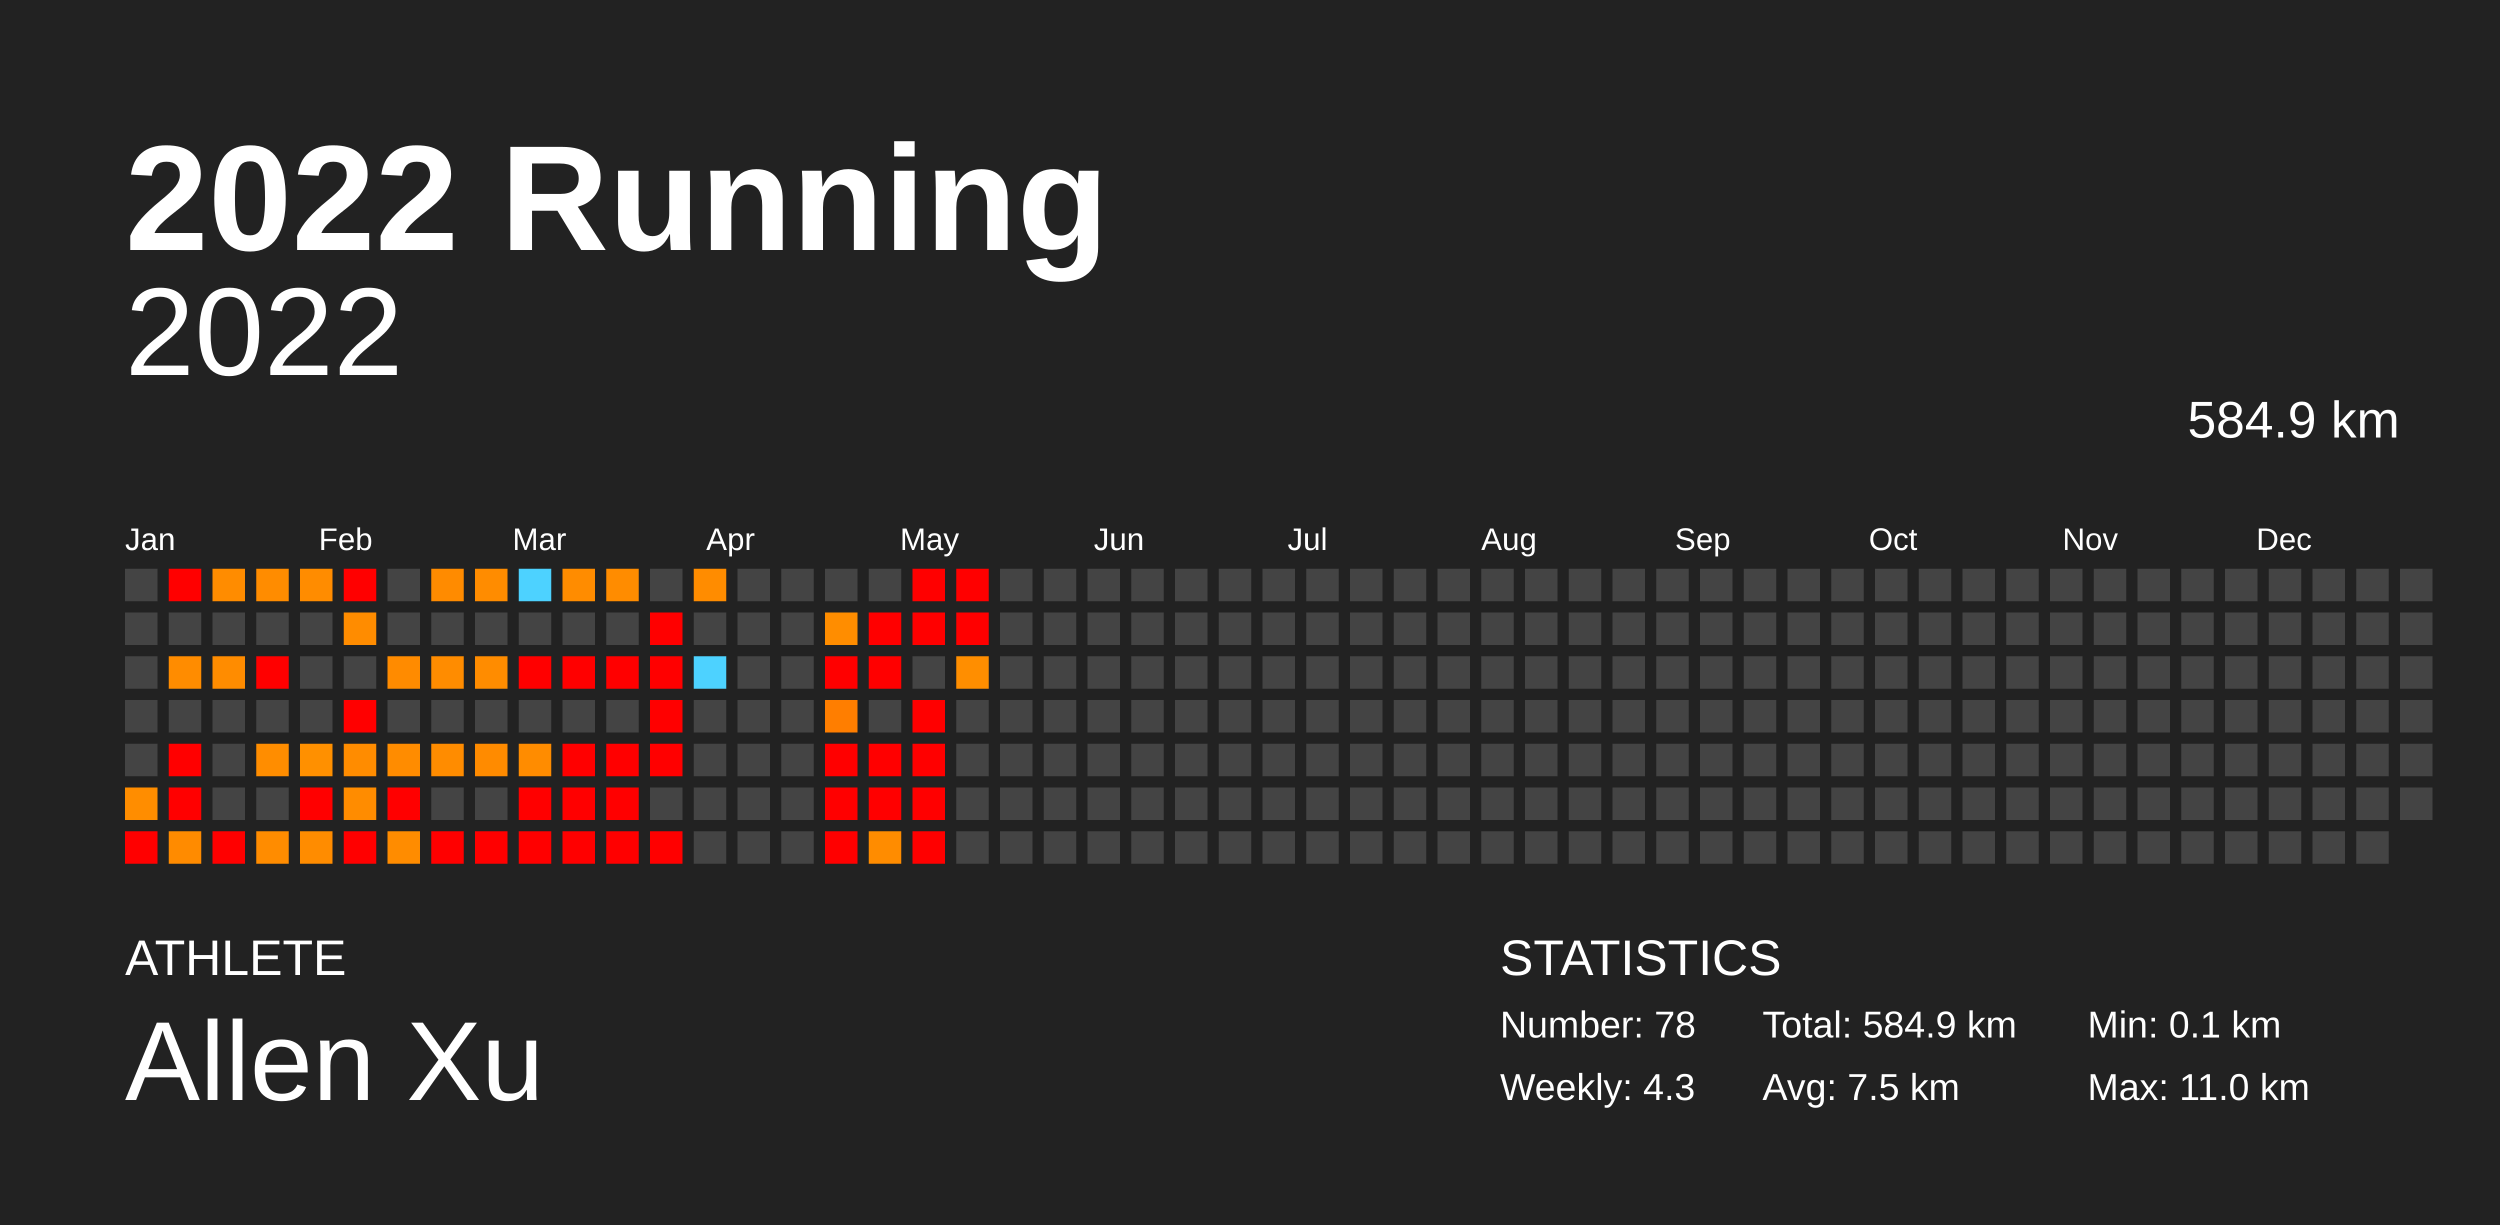
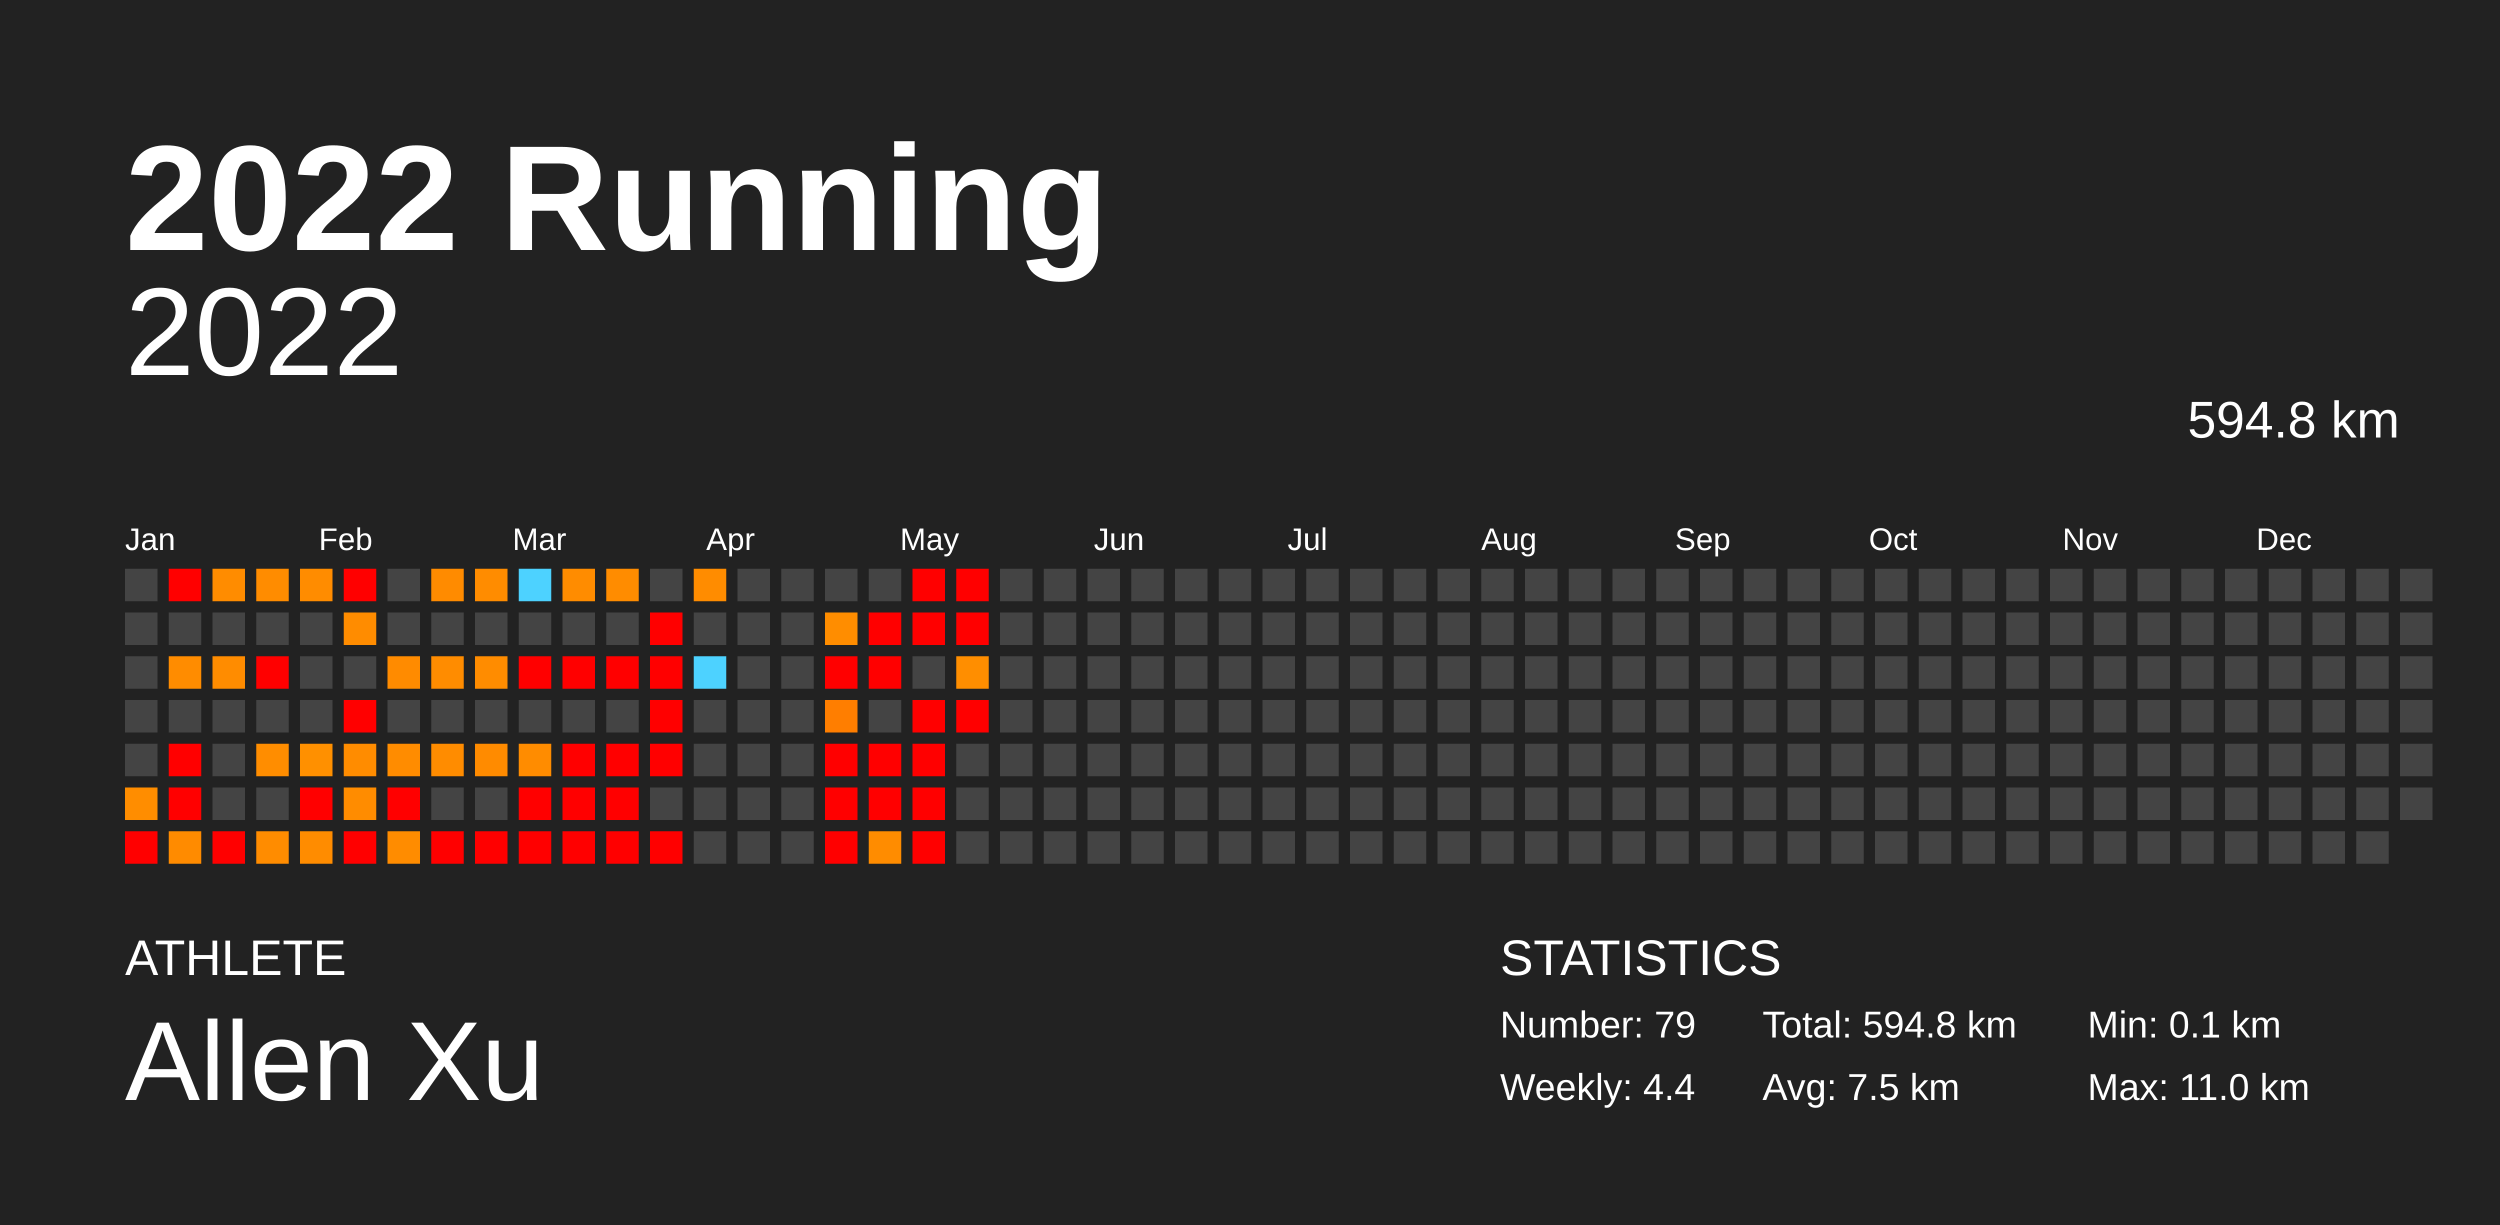
<svg xmlns="http://www.w3.org/2000/svg" baseProfile="full" height="98mm" version="1.1" viewBox="0,0,200,98" width="200mm">
  <defs />
  <rect fill="#222222" height="98" width="200" x="0" y="0" />
  <text fill="#FFFFFF" style="font-size:12px; font-family:Arial; font-weight:bold;" x="10" y="20">2022 Running</text>
  <text fill="#FFFFFF" style="font-size:4px; font-family:Arial" x="10" y="78">ATHLETE</text>
  <text fill="#FFFFFF" style="font-size:9px; font-family:Arial" x="10" y="88">Allen Xu</text>
  <text fill="#FFFFFF" style="font-size:4px; font-family:Arial" x="120" y="78">STATISTICS</text>
-   <text fill="#FFFFFF" style="font-size:3px; font-family:Arial" x="120" y="83">Number: 78</text>
-   <text fill="#FFFFFF" style="font-size:3px; font-family:Arial" x="120" y="88">Weekly: 4.3</text>
-   <text fill="#FFFFFF" style="font-size:3px; font-family:Arial" x="141" y="83">Total: 584.9 km</text>
+   <text fill="#FFFFFF" style="font-size:3px; font-family:Arial" x="120" y="83">Number: 79</text>
+   <text fill="#FFFFFF" style="font-size:3px; font-family:Arial" x="120" y="88">Weekly: 4.4</text>
+   <text fill="#FFFFFF" style="font-size:3px; font-family:Arial" x="141" y="83">Total: 594.8 km</text>
  <text fill="#FFFFFF" style="font-size:3px; font-family:Arial" x="141" y="88">Avg: 7.5 km</text>
  <text fill="#FFFFFF" style="font-size:3px; font-family:Arial" x="167" y="83">Min: 0.1 km</text>
  <text fill="#FFFFFF" style="font-size:3px; font-family:Arial" x="167" y="88">Max: 11.0 km</text>
  <text alignment-baseline="hanging" fill="#FFFFFF" style="font-size:10.0px; font-family:Arial;" x="10" y="30">2022</text>
-   <text alignment-baseline="hanging" fill="#FFFFFF" style="font-size:4.125px; font-family:Arial;" x="175" y="35">584.9 km</text>
+   <text alignment-baseline="hanging" fill="#FFFFFF" style="font-size:4.125px; font-family:Arial;" x="175" y="35">594.8 km</text>
  <text fill="#FFFFFF" style="font-size:2.5px; font-family:Arial" x="10.0" y="44">Jan</text>
  <text fill="#FFFFFF" style="font-size:2.5px; font-family:Arial" x="25.5" y="44">Feb</text>
  <text fill="#FFFFFF" style="font-size:2.5px; font-family:Arial" x="41.0" y="44">Mar</text>
  <text fill="#FFFFFF" style="font-size:2.5px; font-family:Arial" x="56.5" y="44">Apr</text>
  <text fill="#FFFFFF" style="font-size:2.5px; font-family:Arial" x="72.0" y="44">May</text>
  <text fill="#FFFFFF" style="font-size:2.5px; font-family:Arial" x="87.5" y="44">Jun</text>
  <text fill="#FFFFFF" style="font-size:2.5px; font-family:Arial" x="103.0" y="44">Jul</text>
  <text fill="#FFFFFF" style="font-size:2.5px; font-family:Arial" x="118.5" y="44">Aug</text>
  <text fill="#FFFFFF" style="font-size:2.5px; font-family:Arial" x="134.0" y="44">Sep</text>
  <text fill="#FFFFFF" style="font-size:2.5px; font-family:Arial" x="149.5" y="44">Oct</text>
  <text fill="#FFFFFF" style="font-size:2.5px; font-family:Arial" x="165.0" y="44">Nov</text>
  <text fill="#FFFFFF" style="font-size:2.5px; font-family:Arial" x="180.5" y="44">Dec</text>
  <rect fill="#444444" height="2.6" width="2.6" x="10.0" y="45.5" />
  <rect fill="#444444" height="2.6" width="2.6" x="10.0" y="49.0" />
  <rect fill="#444444" height="2.6" width="2.6" x="10.0" y="52.5" />
  <rect fill="#444444" height="2.6" width="2.6" x="10.0" y="56.0" />
  <rect fill="#444444" height="2.6" width="2.6" x="10.0" y="59.5" />
  <rect fill="#ff8d00" height="2.6" width="2.6" x="10.0" y="63.0" />
  <rect fill="red" height="2.6" width="2.6" x="10.0" y="66.5" />
  <rect fill="red" height="2.6" width="2.6" x="13.5" y="45.5" />
  <rect fill="#444444" height="2.6" width="2.6" x="13.5" y="49.0" />
  <rect fill="#ff8c00" height="2.6" width="2.6" x="13.5" y="52.5" />
  <rect fill="#444444" height="2.6" width="2.6" x="13.5" y="56.0" />
  <rect fill="red" height="2.6" width="2.6" x="13.5" y="59.5" />
  <rect fill="red" height="2.6" width="2.6" x="13.5" y="63.0" />
  <rect fill="#ff8b00" height="2.6" width="2.6" x="13.5" y="66.5" />
  <rect fill="#ff8c00" height="2.6" width="2.6" x="17.0" y="45.5" />
  <rect fill="#444444" height="2.6" width="2.6" x="17.0" y="49.0" />
  <rect fill="#ff8c00" height="2.6" width="2.6" x="17.0" y="52.5" />
  <rect fill="#444444" height="2.6" width="2.6" x="17.0" y="56.0" />
  <rect fill="#444444" height="2.6" width="2.6" x="17.0" y="59.5" />
  <rect fill="#444444" height="2.6" width="2.6" x="17.0" y="63.0" />
  <rect fill="red" height="2.6" width="2.6" x="17.0" y="66.5" />
  <rect fill="#ff8c00" height="2.6" width="2.6" x="20.5" y="45.5" />
  <rect fill="#444444" height="2.6" width="2.6" x="20.5" y="49.0" />
  <rect fill="red" height="2.6" width="2.6" x="20.5" y="52.5" />
  <rect fill="#444444" height="2.6" width="2.6" x="20.5" y="56.0" />
  <rect fill="#ff8d00" height="2.6" width="2.6" x="20.5" y="59.5" />
  <rect fill="#444444" height="2.6" width="2.6" x="20.5" y="63.0" />
  <rect fill="#ff8c00" height="2.6" width="2.6" x="20.5" y="66.5" />
  <rect fill="#ff8c00" height="2.6" width="2.6" x="24.0" y="45.5" />
  <rect fill="#444444" height="2.6" width="2.6" x="24.0" y="49.0" />
  <rect fill="#444444" height="2.6" width="2.6" x="24.0" y="52.5" />
  <rect fill="#444444" height="2.6" width="2.6" x="24.0" y="56.0" />
  <rect fill="#ff9000" height="2.6" width="2.6" x="24.0" y="59.5" />
  <rect fill="red" height="2.6" width="2.6" x="24.0" y="63.0" />
  <rect fill="#ff8c00" height="2.6" width="2.6" x="24.0" y="66.5" />
  <rect fill="red" height="2.6" width="2.6" x="27.5" y="45.5" />
  <rect fill="#ff8c00" height="2.6" width="2.6" x="27.5" y="49.0" />
  <rect fill="#444444" height="2.6" width="2.6" x="27.5" y="52.5" />
  <rect fill="red" height="2.6" width="2.6" x="27.5" y="56.0" />
  <rect fill="#ff8c00" height="2.6" width="2.6" x="27.5" y="59.5" />
  <rect fill="#ff8c00" height="2.6" width="2.6" x="27.5" y="63.0" />
  <rect fill="red" height="2.6" width="2.6" x="27.5" y="66.5" />
  <rect fill="#444444" height="2.6" width="2.6" x="31.0" y="45.5" />
  <rect fill="#444444" height="2.6" width="2.6" x="31.0" y="49.0" />
  <rect fill="#ff8b00" height="2.6" width="2.6" x="31.0" y="52.5" />
  <rect fill="#444444" height="2.6" width="2.6" x="31.0" y="56.0" />
  <rect fill="#ff8c00" height="2.6" width="2.6" x="31.0" y="59.5" />
  <rect fill="red" height="2.6" width="2.6" x="31.0" y="63.0" />
  <rect fill="#ff8c00" height="2.6" width="2.6" x="31.0" y="66.5" />
  <rect fill="#ff8b00" height="2.6" width="2.6" x="34.5" y="45.5" />
  <rect fill="#444444" height="2.6" width="2.6" x="34.5" y="49.0" />
  <rect fill="#ff8c00" height="2.6" width="2.6" x="34.5" y="52.5" />
  <rect fill="#444444" height="2.6" width="2.6" x="34.5" y="56.0" />
  <rect fill="#ff8c00" height="2.6" width="2.6" x="34.5" y="59.5" />
  <rect fill="#444444" height="2.6" width="2.6" x="34.5" y="63.0" />
  <rect fill="red" height="2.6" width="2.6" x="34.5" y="66.5" />
  <rect fill="#ff8c00" height="2.6" width="2.6" x="38.0" y="45.5" />
  <rect fill="#444444" height="2.6" width="2.6" x="38.0" y="49.0" />
  <rect fill="#ff8c00" height="2.6" width="2.6" x="38.0" y="52.5" />
  <rect fill="#444444" height="2.6" width="2.6" x="38.0" y="56.0" />
  <rect fill="#ff8b00" height="2.6" width="2.6" x="38.0" y="59.5" />
  <rect fill="#444444" height="2.6" width="2.6" x="38.0" y="63.0" />
  <rect fill="red" height="2.6" width="2.6" x="38.0" y="66.5" />
  <rect fill="#4dd2ff" height="2.6" width="2.6" x="41.5" y="45.5" />
  <rect fill="#444444" height="2.6" width="2.6" x="41.5" y="49.0" />
  <rect fill="red" height="2.6" width="2.6" x="41.5" y="52.5" />
  <rect fill="#444444" height="2.6" width="2.6" x="41.5" y="56.0" />
  <rect fill="#ff8c00" height="2.6" width="2.6" x="41.5" y="59.5" />
  <rect fill="red" height="2.6" width="2.6" x="41.5" y="63.0" />
  <rect fill="red" height="2.6" width="2.6" x="41.5" y="66.5" />
  <rect fill="#ff8c00" height="2.6" width="2.6" x="45.0" y="45.5" />
  <rect fill="#444444" height="2.6" width="2.6" x="45.0" y="49.0" />
  <rect fill="red" height="2.6" width="2.6" x="45.0" y="52.5" />
  <rect fill="#444444" height="2.6" width="2.6" x="45.0" y="56.0" />
  <rect fill="red" height="2.6" width="2.6" x="45.0" y="59.5" />
  <rect fill="red" height="2.6" width="2.6" x="45.0" y="63.0" />
  <rect fill="red" height="2.6" width="2.6" x="45.0" y="66.5" />
  <rect fill="#ff8c00" height="2.6" width="2.6" x="48.5" y="45.5" />
  <rect fill="#444444" height="2.6" width="2.6" x="48.5" y="49.0" />
  <rect fill="red" height="2.6" width="2.6" x="48.5" y="52.5" />
  <rect fill="#444444" height="2.6" width="2.6" x="48.5" y="56.0" />
  <rect fill="red" height="2.6" width="2.6" x="48.5" y="59.5" />
  <rect fill="red" height="2.6" width="2.6" x="48.5" y="63.0" />
  <rect fill="red" height="2.6" width="2.6" x="48.5" y="66.5" />
  <rect fill="#444444" height="2.6" width="2.6" x="52.0" y="45.5" />
  <rect fill="red" height="2.6" width="2.6" x="52.0" y="49.0" />
  <rect fill="red" height="2.6" width="2.6" x="52.0" y="52.5" />
  <rect fill="red" height="2.6" width="2.6" x="52.0" y="56.0" />
  <rect fill="red" height="2.6" width="2.6" x="52.0" y="59.5" />
  <rect fill="#444444" height="2.6" width="2.6" x="52.0" y="63.0" />
  <rect fill="red" height="2.6" width="2.6" x="52.0" y="66.5" />
  <rect fill="#ff8c00" height="2.6" width="2.6" x="55.5" y="45.5" />
  <rect fill="#444444" height="2.6" width="2.6" x="55.5" y="49.0" />
  <rect fill="#4dd2ff" height="2.6" width="2.6" x="55.5" y="52.5" />
  <rect fill="#444444" height="2.6" width="2.6" x="55.5" y="56.0" />
  <rect fill="#444444" height="2.6" width="2.6" x="55.5" y="59.5" />
  <rect fill="#444444" height="2.6" width="2.6" x="55.5" y="63.0" />
  <rect fill="#444444" height="2.6" width="2.6" x="55.5" y="66.5" />
  <rect fill="#444444" height="2.6" width="2.6" x="59.0" y="45.5" />
  <rect fill="#444444" height="2.6" width="2.6" x="59.0" y="49.0" />
  <rect fill="#444444" height="2.6" width="2.6" x="59.0" y="52.5" />
  <rect fill="#444444" height="2.6" width="2.6" x="59.0" y="56.0" />
  <rect fill="#444444" height="2.6" width="2.6" x="59.0" y="59.5" />
  <rect fill="#444444" height="2.6" width="2.6" x="59.0" y="63.0" />
  <rect fill="#444444" height="2.6" width="2.6" x="59.0" y="66.5" />
  <rect fill="#444444" height="2.6" width="2.6" x="62.5" y="45.5" />
  <rect fill="#444444" height="2.6" width="2.6" x="62.5" y="49.0" />
  <rect fill="#444444" height="2.6" width="2.6" x="62.5" y="52.5" />
  <rect fill="#444444" height="2.6" width="2.6" x="62.5" y="56.0" />
  <rect fill="#444444" height="2.6" width="2.6" x="62.5" y="59.5" />
  <rect fill="#444444" height="2.6" width="2.6" x="62.5" y="63.0" />
  <rect fill="#444444" height="2.6" width="2.6" x="62.5" y="66.5" />
  <rect fill="#444444" height="2.6" width="2.6" x="66.0" y="45.5" />
  <rect fill="#ff8d00" height="2.6" width="2.6" x="66.0" y="49.0" />
  <rect fill="red" height="2.6" width="2.6" x="66.0" y="52.5" />
  <rect fill="#ff7e00" height="2.6" width="2.6" x="66.0" y="56.0" />
  <rect fill="red" height="2.6" width="2.6" x="66.0" y="59.5" />
  <rect fill="red" height="2.6" width="2.6" x="66.0" y="63.0" />
  <rect fill="red" height="2.6" width="2.6" x="66.0" y="66.5" />
  <rect fill="#444444" height="2.6" width="2.6" x="69.5" y="45.5" />
  <rect fill="red" height="2.6" width="2.6" x="69.5" y="49.0" />
  <rect fill="red" height="2.6" width="2.6" x="69.5" y="52.5" />
  <rect fill="#444444" height="2.6" width="2.6" x="69.5" y="56.0" />
  <rect fill="red" height="2.6" width="2.6" x="69.5" y="59.5" />
  <rect fill="red" height="2.6" width="2.6" x="69.5" y="63.0" />
  <rect fill="#ff8c00" height="2.6" width="2.6" x="69.5" y="66.5" />
  <rect fill="red" height="2.6" width="2.6" x="73.0" y="45.5" />
  <rect fill="red" height="2.6" width="2.6" x="73.0" y="49.0" />
  <rect fill="#444444" height="2.6" width="2.6" x="73.0" y="52.5" />
  <rect fill="red" height="2.6" width="2.6" x="73.0" y="56.0" />
  <rect fill="red" height="2.6" width="2.6" x="73.0" y="59.5" />
  <rect fill="red" height="2.6" width="2.6" x="73.0" y="63.0" />
  <rect fill="red" height="2.6" width="2.6" x="73.0" y="66.5" />
  <rect fill="red" height="2.6" width="2.6" x="76.5" y="45.5" />
  <rect fill="red" height="2.6" width="2.6" x="76.5" y="49.0" />
  <rect fill="#ff8e00" height="2.6" width="2.6" x="76.5" y="52.5" />
-   <rect fill="#444444" height="2.6" width="2.6" x="76.5" y="56.0" />
+   <rect fill="red" height="2.6" width="2.6" x="76.5" y="56.0" />
  <rect fill="#444444" height="2.6" width="2.6" x="76.5" y="59.5" />
  <rect fill="#444444" height="2.6" width="2.6" x="76.5" y="63.0" />
  <rect fill="#444444" height="2.6" width="2.6" x="76.5" y="66.5" />
  <rect fill="#444444" height="2.6" width="2.6" x="80.0" y="45.5" />
  <rect fill="#444444" height="2.6" width="2.6" x="80.0" y="49.0" />
  <rect fill="#444444" height="2.6" width="2.6" x="80.0" y="52.5" />
  <rect fill="#444444" height="2.6" width="2.6" x="80.0" y="56.0" />
  <rect fill="#444444" height="2.6" width="2.6" x="80.0" y="59.5" />
  <rect fill="#444444" height="2.6" width="2.6" x="80.0" y="63.0" />
  <rect fill="#444444" height="2.6" width="2.6" x="80.0" y="66.5" />
  <rect fill="#444444" height="2.6" width="2.6" x="83.5" y="45.5" />
  <rect fill="#444444" height="2.6" width="2.6" x="83.5" y="49.0" />
  <rect fill="#444444" height="2.6" width="2.6" x="83.5" y="52.5" />
  <rect fill="#444444" height="2.6" width="2.6" x="83.5" y="56.0" />
  <rect fill="#444444" height="2.6" width="2.6" x="83.5" y="59.5" />
  <rect fill="#444444" height="2.6" width="2.6" x="83.5" y="63.0" />
  <rect fill="#444444" height="2.6" width="2.6" x="83.5" y="66.5" />
  <rect fill="#444444" height="2.6" width="2.6" x="87.0" y="45.5" />
  <rect fill="#444444" height="2.6" width="2.6" x="87.0" y="49.0" />
  <rect fill="#444444" height="2.6" width="2.6" x="87.0" y="52.5" />
  <rect fill="#444444" height="2.6" width="2.6" x="87.0" y="56.0" />
  <rect fill="#444444" height="2.6" width="2.6" x="87.0" y="59.5" />
  <rect fill="#444444" height="2.6" width="2.6" x="87.0" y="63.0" />
  <rect fill="#444444" height="2.6" width="2.6" x="87.0" y="66.5" />
  <rect fill="#444444" height="2.6" width="2.6" x="90.5" y="45.5" />
  <rect fill="#444444" height="2.6" width="2.6" x="90.5" y="49.0" />
  <rect fill="#444444" height="2.6" width="2.6" x="90.5" y="52.5" />
  <rect fill="#444444" height="2.6" width="2.6" x="90.5" y="56.0" />
  <rect fill="#444444" height="2.6" width="2.6" x="90.5" y="59.5" />
  <rect fill="#444444" height="2.6" width="2.6" x="90.5" y="63.0" />
  <rect fill="#444444" height="2.6" width="2.6" x="90.5" y="66.5" />
  <rect fill="#444444" height="2.6" width="2.6" x="94.0" y="45.5" />
  <rect fill="#444444" height="2.6" width="2.6" x="94.0" y="49.0" />
  <rect fill="#444444" height="2.6" width="2.6" x="94.0" y="52.5" />
  <rect fill="#444444" height="2.6" width="2.6" x="94.0" y="56.0" />
  <rect fill="#444444" height="2.6" width="2.6" x="94.0" y="59.5" />
  <rect fill="#444444" height="2.6" width="2.6" x="94.0" y="63.0" />
  <rect fill="#444444" height="2.6" width="2.6" x="94.0" y="66.5" />
  <rect fill="#444444" height="2.6" width="2.6" x="97.5" y="45.5" />
  <rect fill="#444444" height="2.6" width="2.6" x="97.5" y="49.0" />
  <rect fill="#444444" height="2.6" width="2.6" x="97.5" y="52.5" />
  <rect fill="#444444" height="2.6" width="2.6" x="97.5" y="56.0" />
  <rect fill="#444444" height="2.6" width="2.6" x="97.5" y="59.5" />
  <rect fill="#444444" height="2.6" width="2.6" x="97.5" y="63.0" />
  <rect fill="#444444" height="2.6" width="2.6" x="97.5" y="66.5" />
  <rect fill="#444444" height="2.6" width="2.6" x="101.0" y="45.5" />
  <rect fill="#444444" height="2.6" width="2.6" x="101.0" y="49.0" />
  <rect fill="#444444" height="2.6" width="2.6" x="101.0" y="52.5" />
  <rect fill="#444444" height="2.6" width="2.6" x="101.0" y="56.0" />
  <rect fill="#444444" height="2.6" width="2.6" x="101.0" y="59.5" />
  <rect fill="#444444" height="2.6" width="2.6" x="101.0" y="63.0" />
  <rect fill="#444444" height="2.6" width="2.6" x="101.0" y="66.5" />
  <rect fill="#444444" height="2.6" width="2.6" x="104.5" y="45.5" />
  <rect fill="#444444" height="2.6" width="2.6" x="104.5" y="49.0" />
  <rect fill="#444444" height="2.6" width="2.6" x="104.5" y="52.5" />
  <rect fill="#444444" height="2.6" width="2.6" x="104.5" y="56.0" />
  <rect fill="#444444" height="2.6" width="2.6" x="104.5" y="59.5" />
  <rect fill="#444444" height="2.6" width="2.6" x="104.5" y="63.0" />
  <rect fill="#444444" height="2.6" width="2.6" x="104.5" y="66.5" />
  <rect fill="#444444" height="2.6" width="2.6" x="108.0" y="45.5" />
  <rect fill="#444444" height="2.6" width="2.6" x="108.0" y="49.0" />
  <rect fill="#444444" height="2.6" width="2.6" x="108.0" y="52.5" />
  <rect fill="#444444" height="2.6" width="2.6" x="108.0" y="56.0" />
  <rect fill="#444444" height="2.6" width="2.6" x="108.0" y="59.5" />
  <rect fill="#444444" height="2.6" width="2.6" x="108.0" y="63.0" />
  <rect fill="#444444" height="2.6" width="2.6" x="108.0" y="66.5" />
  <rect fill="#444444" height="2.6" width="2.6" x="111.5" y="45.5" />
  <rect fill="#444444" height="2.6" width="2.6" x="111.5" y="49.0" />
  <rect fill="#444444" height="2.6" width="2.6" x="111.5" y="52.5" />
  <rect fill="#444444" height="2.6" width="2.6" x="111.5" y="56.0" />
  <rect fill="#444444" height="2.6" width="2.6" x="111.5" y="59.5" />
  <rect fill="#444444" height="2.6" width="2.6" x="111.5" y="63.0" />
  <rect fill="#444444" height="2.6" width="2.6" x="111.5" y="66.5" />
  <rect fill="#444444" height="2.6" width="2.6" x="115.0" y="45.5" />
  <rect fill="#444444" height="2.6" width="2.6" x="115.0" y="49.0" />
  <rect fill="#444444" height="2.6" width="2.6" x="115.0" y="52.5" />
  <rect fill="#444444" height="2.6" width="2.6" x="115.0" y="56.0" />
  <rect fill="#444444" height="2.6" width="2.6" x="115.0" y="59.5" />
  <rect fill="#444444" height="2.6" width="2.6" x="115.0" y="63.0" />
  <rect fill="#444444" height="2.6" width="2.6" x="115.0" y="66.5" />
  <rect fill="#444444" height="2.6" width="2.6" x="118.5" y="45.5" />
  <rect fill="#444444" height="2.6" width="2.6" x="118.5" y="49.0" />
  <rect fill="#444444" height="2.6" width="2.6" x="118.5" y="52.5" />
  <rect fill="#444444" height="2.6" width="2.6" x="118.5" y="56.0" />
  <rect fill="#444444" height="2.6" width="2.6" x="118.5" y="59.5" />
  <rect fill="#444444" height="2.6" width="2.6" x="118.5" y="63.0" />
  <rect fill="#444444" height="2.6" width="2.6" x="118.5" y="66.5" />
  <rect fill="#444444" height="2.6" width="2.6" x="122.0" y="45.5" />
  <rect fill="#444444" height="2.6" width="2.6" x="122.0" y="49.0" />
  <rect fill="#444444" height="2.6" width="2.6" x="122.0" y="52.5" />
  <rect fill="#444444" height="2.6" width="2.6" x="122.0" y="56.0" />
  <rect fill="#444444" height="2.6" width="2.6" x="122.0" y="59.5" />
  <rect fill="#444444" height="2.6" width="2.6" x="122.0" y="63.0" />
  <rect fill="#444444" height="2.6" width="2.6" x="122.0" y="66.5" />
  <rect fill="#444444" height="2.6" width="2.6" x="125.5" y="45.5" />
  <rect fill="#444444" height="2.6" width="2.6" x="125.5" y="49.0" />
  <rect fill="#444444" height="2.6" width="2.6" x="125.5" y="52.5" />
  <rect fill="#444444" height="2.6" width="2.6" x="125.5" y="56.0" />
  <rect fill="#444444" height="2.6" width="2.6" x="125.5" y="59.5" />
  <rect fill="#444444" height="2.6" width="2.6" x="125.5" y="63.0" />
  <rect fill="#444444" height="2.6" width="2.6" x="125.5" y="66.5" />
  <rect fill="#444444" height="2.6" width="2.6" x="129.0" y="45.5" />
  <rect fill="#444444" height="2.6" width="2.6" x="129.0" y="49.0" />
  <rect fill="#444444" height="2.6" width="2.6" x="129.0" y="52.5" />
  <rect fill="#444444" height="2.6" width="2.6" x="129.0" y="56.0" />
  <rect fill="#444444" height="2.6" width="2.6" x="129.0" y="59.5" />
  <rect fill="#444444" height="2.6" width="2.6" x="129.0" y="63.0" />
  <rect fill="#444444" height="2.6" width="2.6" x="129.0" y="66.5" />
  <rect fill="#444444" height="2.6" width="2.6" x="132.5" y="45.5" />
  <rect fill="#444444" height="2.6" width="2.6" x="132.5" y="49.0" />
  <rect fill="#444444" height="2.6" width="2.6" x="132.5" y="52.5" />
  <rect fill="#444444" height="2.6" width="2.6" x="132.5" y="56.0" />
  <rect fill="#444444" height="2.6" width="2.6" x="132.5" y="59.5" />
  <rect fill="#444444" height="2.6" width="2.6" x="132.5" y="63.0" />
  <rect fill="#444444" height="2.6" width="2.6" x="132.5" y="66.5" />
  <rect fill="#444444" height="2.6" width="2.6" x="136.0" y="45.5" />
  <rect fill="#444444" height="2.6" width="2.6" x="136.0" y="49.0" />
  <rect fill="#444444" height="2.6" width="2.6" x="136.0" y="52.5" />
  <rect fill="#444444" height="2.6" width="2.6" x="136.0" y="56.0" />
  <rect fill="#444444" height="2.6" width="2.6" x="136.0" y="59.5" />
  <rect fill="#444444" height="2.6" width="2.6" x="136.0" y="63.0" />
  <rect fill="#444444" height="2.6" width="2.6" x="136.0" y="66.5" />
  <rect fill="#444444" height="2.6" width="2.6" x="139.5" y="45.5" />
  <rect fill="#444444" height="2.6" width="2.6" x="139.5" y="49.0" />
  <rect fill="#444444" height="2.6" width="2.6" x="139.5" y="52.5" />
  <rect fill="#444444" height="2.6" width="2.6" x="139.5" y="56.0" />
  <rect fill="#444444" height="2.6" width="2.6" x="139.5" y="59.5" />
  <rect fill="#444444" height="2.6" width="2.6" x="139.5" y="63.0" />
  <rect fill="#444444" height="2.6" width="2.6" x="139.5" y="66.5" />
  <rect fill="#444444" height="2.6" width="2.6" x="143.0" y="45.5" />
  <rect fill="#444444" height="2.6" width="2.6" x="143.0" y="49.0" />
  <rect fill="#444444" height="2.6" width="2.6" x="143.0" y="52.5" />
  <rect fill="#444444" height="2.6" width="2.6" x="143.0" y="56.0" />
  <rect fill="#444444" height="2.6" width="2.6" x="143.0" y="59.5" />
  <rect fill="#444444" height="2.6" width="2.6" x="143.0" y="63.0" />
  <rect fill="#444444" height="2.6" width="2.6" x="143.0" y="66.5" />
  <rect fill="#444444" height="2.6" width="2.6" x="146.5" y="45.5" />
  <rect fill="#444444" height="2.6" width="2.6" x="146.5" y="49.0" />
  <rect fill="#444444" height="2.6" width="2.6" x="146.5" y="52.5" />
  <rect fill="#444444" height="2.6" width="2.6" x="146.5" y="56.0" />
  <rect fill="#444444" height="2.6" width="2.6" x="146.5" y="59.5" />
  <rect fill="#444444" height="2.6" width="2.6" x="146.5" y="63.0" />
  <rect fill="#444444" height="2.6" width="2.6" x="146.5" y="66.5" />
  <rect fill="#444444" height="2.6" width="2.6" x="150.0" y="45.5" />
  <rect fill="#444444" height="2.6" width="2.6" x="150.0" y="49.0" />
  <rect fill="#444444" height="2.6" width="2.6" x="150.0" y="52.5" />
  <rect fill="#444444" height="2.6" width="2.6" x="150.0" y="56.0" />
  <rect fill="#444444" height="2.6" width="2.6" x="150.0" y="59.5" />
  <rect fill="#444444" height="2.6" width="2.6" x="150.0" y="63.0" />
  <rect fill="#444444" height="2.6" width="2.6" x="150.0" y="66.5" />
  <rect fill="#444444" height="2.6" width="2.6" x="153.5" y="45.5" />
  <rect fill="#444444" height="2.6" width="2.6" x="153.5" y="49.0" />
  <rect fill="#444444" height="2.6" width="2.6" x="153.5" y="52.5" />
  <rect fill="#444444" height="2.6" width="2.6" x="153.5" y="56.0" />
  <rect fill="#444444" height="2.6" width="2.6" x="153.5" y="59.5" />
  <rect fill="#444444" height="2.6" width="2.6" x="153.5" y="63.0" />
  <rect fill="#444444" height="2.6" width="2.6" x="153.5" y="66.5" />
  <rect fill="#444444" height="2.6" width="2.6" x="157.0" y="45.5" />
  <rect fill="#444444" height="2.6" width="2.6" x="157.0" y="49.0" />
  <rect fill="#444444" height="2.6" width="2.6" x="157.0" y="52.5" />
  <rect fill="#444444" height="2.6" width="2.6" x="157.0" y="56.0" />
  <rect fill="#444444" height="2.6" width="2.6" x="157.0" y="59.5" />
  <rect fill="#444444" height="2.6" width="2.6" x="157.0" y="63.0" />
  <rect fill="#444444" height="2.6" width="2.6" x="157.0" y="66.5" />
  <rect fill="#444444" height="2.6" width="2.6" x="160.5" y="45.5" />
  <rect fill="#444444" height="2.6" width="2.6" x="160.5" y="49.0" />
  <rect fill="#444444" height="2.6" width="2.6" x="160.5" y="52.5" />
  <rect fill="#444444" height="2.6" width="2.6" x="160.5" y="56.0" />
  <rect fill="#444444" height="2.6" width="2.6" x="160.5" y="59.5" />
  <rect fill="#444444" height="2.6" width="2.6" x="160.5" y="63.0" />
  <rect fill="#444444" height="2.6" width="2.6" x="160.5" y="66.5" />
  <rect fill="#444444" height="2.6" width="2.6" x="164.0" y="45.5" />
  <rect fill="#444444" height="2.6" width="2.6" x="164.0" y="49.0" />
  <rect fill="#444444" height="2.6" width="2.6" x="164.0" y="52.5" />
  <rect fill="#444444" height="2.6" width="2.6" x="164.0" y="56.0" />
  <rect fill="#444444" height="2.6" width="2.6" x="164.0" y="59.5" />
  <rect fill="#444444" height="2.6" width="2.6" x="164.0" y="63.0" />
  <rect fill="#444444" height="2.6" width="2.6" x="164.0" y="66.5" />
  <rect fill="#444444" height="2.6" width="2.6" x="167.5" y="45.5" />
  <rect fill="#444444" height="2.6" width="2.6" x="167.5" y="49.0" />
  <rect fill="#444444" height="2.6" width="2.6" x="167.5" y="52.5" />
  <rect fill="#444444" height="2.6" width="2.6" x="167.5" y="56.0" />
  <rect fill="#444444" height="2.6" width="2.6" x="167.5" y="59.5" />
  <rect fill="#444444" height="2.6" width="2.6" x="167.5" y="63.0" />
  <rect fill="#444444" height="2.6" width="2.6" x="167.5" y="66.5" />
  <rect fill="#444444" height="2.6" width="2.6" x="171.0" y="45.5" />
  <rect fill="#444444" height="2.6" width="2.6" x="171.0" y="49.0" />
  <rect fill="#444444" height="2.6" width="2.6" x="171.0" y="52.5" />
  <rect fill="#444444" height="2.6" width="2.6" x="171.0" y="56.0" />
  <rect fill="#444444" height="2.6" width="2.6" x="171.0" y="59.5" />
  <rect fill="#444444" height="2.6" width="2.6" x="171.0" y="63.0" />
  <rect fill="#444444" height="2.6" width="2.6" x="171.0" y="66.5" />
  <rect fill="#444444" height="2.6" width="2.6" x="174.5" y="45.5" />
  <rect fill="#444444" height="2.6" width="2.6" x="174.5" y="49.0" />
  <rect fill="#444444" height="2.6" width="2.6" x="174.5" y="52.5" />
  <rect fill="#444444" height="2.6" width="2.6" x="174.5" y="56.0" />
  <rect fill="#444444" height="2.6" width="2.6" x="174.5" y="59.5" />
  <rect fill="#444444" height="2.6" width="2.6" x="174.5" y="63.0" />
  <rect fill="#444444" height="2.6" width="2.6" x="174.5" y="66.5" />
  <rect fill="#444444" height="2.6" width="2.6" x="178.0" y="45.5" />
  <rect fill="#444444" height="2.6" width="2.6" x="178.0" y="49.0" />
  <rect fill="#444444" height="2.6" width="2.6" x="178.0" y="52.5" />
  <rect fill="#444444" height="2.6" width="2.6" x="178.0" y="56.0" />
  <rect fill="#444444" height="2.6" width="2.6" x="178.0" y="59.5" />
  <rect fill="#444444" height="2.6" width="2.6" x="178.0" y="63.0" />
  <rect fill="#444444" height="2.6" width="2.6" x="178.0" y="66.5" />
  <rect fill="#444444" height="2.6" width="2.6" x="181.5" y="45.5" />
  <rect fill="#444444" height="2.6" width="2.6" x="181.5" y="49.0" />
  <rect fill="#444444" height="2.6" width="2.6" x="181.5" y="52.5" />
  <rect fill="#444444" height="2.6" width="2.6" x="181.5" y="56.0" />
  <rect fill="#444444" height="2.6" width="2.6" x="181.5" y="59.5" />
  <rect fill="#444444" height="2.6" width="2.6" x="181.5" y="63.0" />
  <rect fill="#444444" height="2.6" width="2.6" x="181.5" y="66.5" />
  <rect fill="#444444" height="2.6" width="2.6" x="185.0" y="45.5" />
  <rect fill="#444444" height="2.6" width="2.6" x="185.0" y="49.0" />
  <rect fill="#444444" height="2.6" width="2.6" x="185.0" y="52.5" />
  <rect fill="#444444" height="2.6" width="2.6" x="185.0" y="56.0" />
  <rect fill="#444444" height="2.6" width="2.6" x="185.0" y="59.5" />
  <rect fill="#444444" height="2.6" width="2.6" x="185.0" y="63.0" />
  <rect fill="#444444" height="2.6" width="2.6" x="185.0" y="66.5" />
  <rect fill="#444444" height="2.6" width="2.6" x="188.5" y="45.5" />
  <rect fill="#444444" height="2.6" width="2.6" x="188.5" y="49.0" />
  <rect fill="#444444" height="2.6" width="2.6" x="188.5" y="52.5" />
  <rect fill="#444444" height="2.6" width="2.6" x="188.5" y="56.0" />
  <rect fill="#444444" height="2.6" width="2.6" x="188.5" y="59.5" />
  <rect fill="#444444" height="2.6" width="2.6" x="188.5" y="63.0" />
  <rect fill="#444444" height="2.6" width="2.6" x="188.5" y="66.5" />
  <rect fill="#444444" height="2.6" width="2.6" x="192.0" y="45.5" />
  <rect fill="#444444" height="2.6" width="2.6" x="192.0" y="49.0" />
  <rect fill="#444444" height="2.6" width="2.6" x="192.0" y="52.5" />
  <rect fill="#444444" height="2.6" width="2.6" x="192.0" y="56.0" />
  <rect fill="#444444" height="2.6" width="2.6" x="192.0" y="59.5" />
  <rect fill="#444444" height="2.6" width="2.6" x="192.0" y="63.0" />
</svg>
